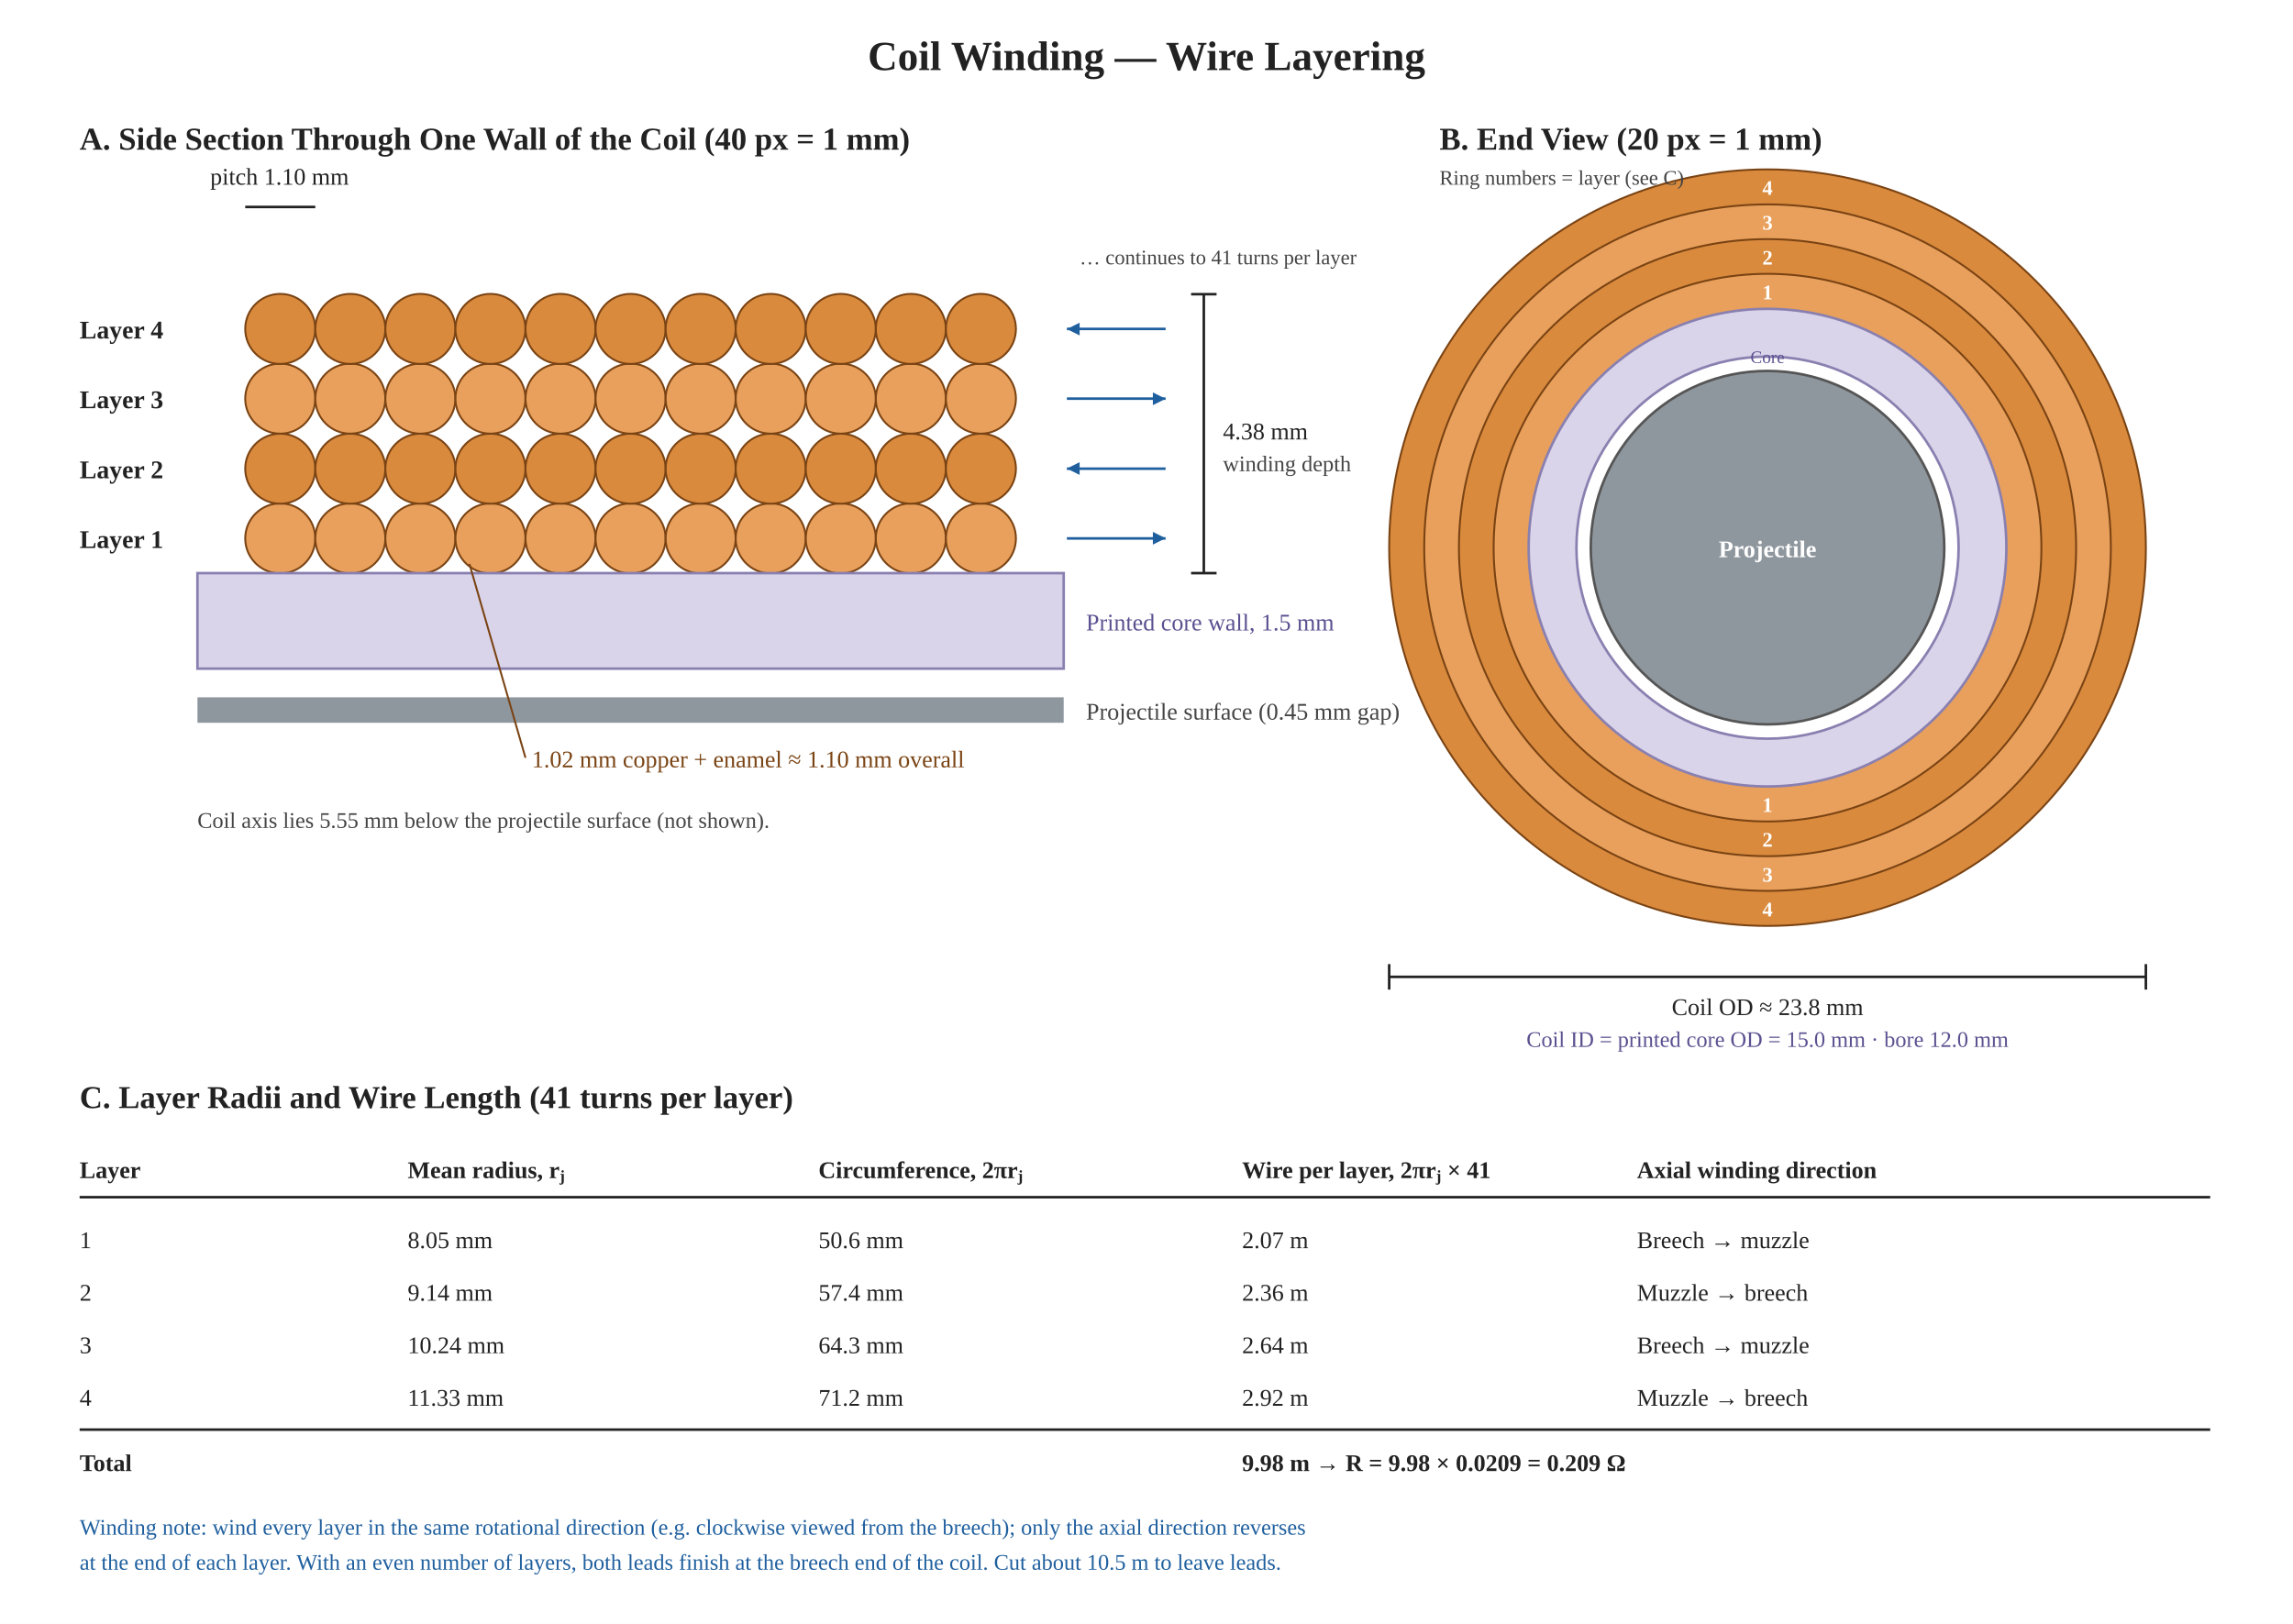
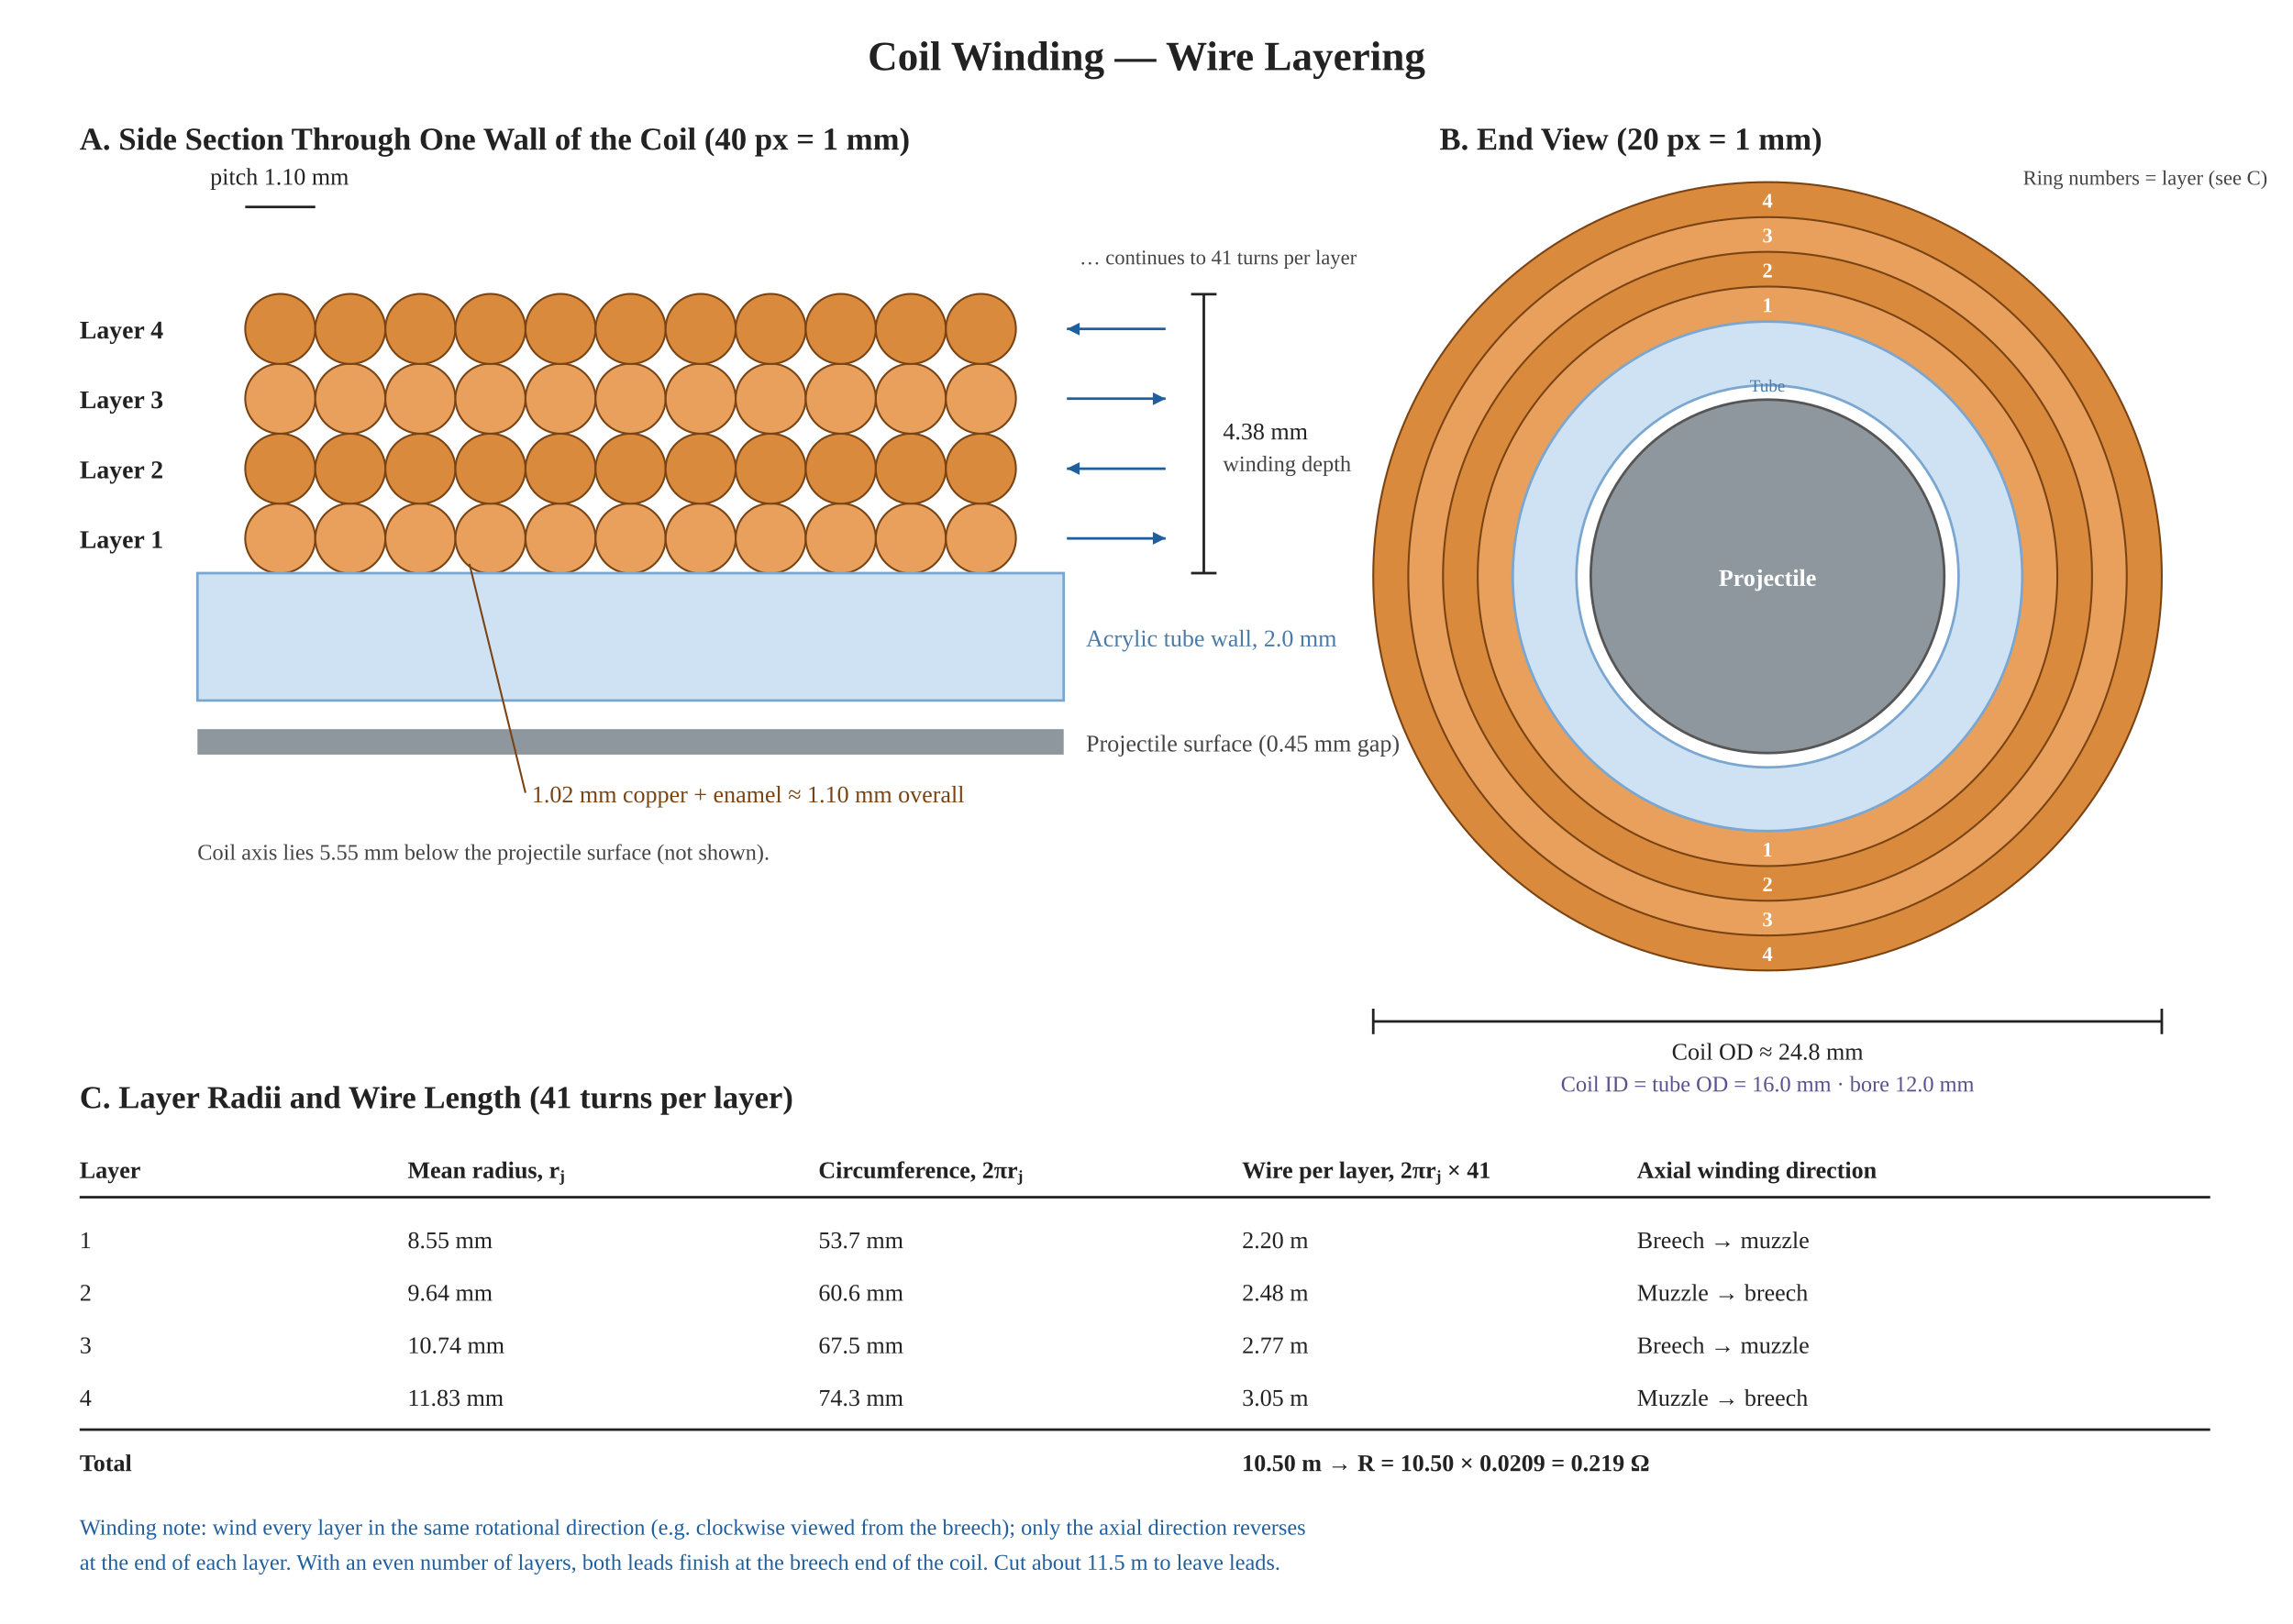
<svg xmlns="http://www.w3.org/2000/svg" width="720" height="510" viewBox="0 0 720 510" font-family="Times New Roman, serif">
  <rect width="720" height="510" fill="#fff" />
  <text x="360.0" y="22.0" font-size="13" text-anchor="middle" font-weight="bold" fill="#222">Coil Winding — Wire Layering</text>
  <text x="25.0" y="47.0" font-size="10" text-anchor="start" font-weight="bold" fill="#222">A. Side Section Through One Wall of the Coil (40 px = 1 mm)</text>
  <text x="25.0" y="172.1" font-size="8" text-anchor="start" font-weight="bold" fill="#222">Layer 1</text>
  <circle cx="88.0" cy="169.1" r="11.0" fill="#e8a05c" stroke="#7a4313" stroke-width="0.6" />
  <circle cx="110.0" cy="169.1" r="11.0" fill="#e8a05c" stroke="#7a4313" stroke-width="0.6" />
  <circle cx="132.0" cy="169.1" r="11.0" fill="#e8a05c" stroke="#7a4313" stroke-width="0.6" />
  <circle cx="154.0" cy="169.1" r="11.0" fill="#e8a05c" stroke="#7a4313" stroke-width="0.6" />
  <circle cx="176.0" cy="169.1" r="11.0" fill="#e8a05c" stroke="#7a4313" stroke-width="0.6" />
  <circle cx="198.0" cy="169.1" r="11.0" fill="#e8a05c" stroke="#7a4313" stroke-width="0.6" />
  <circle cx="220.0" cy="169.1" r="11.0" fill="#e8a05c" stroke="#7a4313" stroke-width="0.6" />
  <circle cx="242.0" cy="169.1" r="11.0" fill="#e8a05c" stroke="#7a4313" stroke-width="0.6" />
  <circle cx="264.0" cy="169.1" r="11.0" fill="#e8a05c" stroke="#7a4313" stroke-width="0.6" />
  <circle cx="286.0" cy="169.1" r="11.0" fill="#e8a05c" stroke="#7a4313" stroke-width="0.6" />
  <circle cx="308.0" cy="169.1" r="11.0" fill="#e8a05c" stroke="#7a4313" stroke-width="0.6" />
  <line x1="335.0" y1="169.1" x2="366.0" y2="169.1" stroke="#1f5f9e" stroke-width="0.8" />
  <polygon points="366,169.05 362,167.05 362,171.05" fill="#1f5f9e" />
  <text x="25.0" y="150.2" font-size="8" text-anchor="start" font-weight="bold" fill="#222">Layer 2</text>
  <circle cx="88.0" cy="147.2" r="11.0" fill="#d98a3d" stroke="#7a4313" stroke-width="0.6" />
  <circle cx="110.0" cy="147.2" r="11.0" fill="#d98a3d" stroke="#7a4313" stroke-width="0.6" />
  <circle cx="132.0" cy="147.2" r="11.0" fill="#d98a3d" stroke="#7a4313" stroke-width="0.6" />
  <circle cx="154.0" cy="147.2" r="11.0" fill="#d98a3d" stroke="#7a4313" stroke-width="0.6" />
  <circle cx="176.0" cy="147.2" r="11.0" fill="#d98a3d" stroke="#7a4313" stroke-width="0.6" />
  <circle cx="198.0" cy="147.2" r="11.0" fill="#d98a3d" stroke="#7a4313" stroke-width="0.6" />
  <circle cx="220.0" cy="147.2" r="11.0" fill="#d98a3d" stroke="#7a4313" stroke-width="0.6" />
  <circle cx="242.0" cy="147.2" r="11.0" fill="#d98a3d" stroke="#7a4313" stroke-width="0.6" />
  <circle cx="264.0" cy="147.2" r="11.0" fill="#d98a3d" stroke="#7a4313" stroke-width="0.6" />
  <circle cx="286.0" cy="147.2" r="11.0" fill="#d98a3d" stroke="#7a4313" stroke-width="0.6" />
  <circle cx="308.0" cy="147.2" r="11.0" fill="#d98a3d" stroke="#7a4313" stroke-width="0.6" />
  <line x1="366.0" y1="147.2" x2="335.0" y2="147.2" stroke="#1f5f9e" stroke-width="0.8" />
  <polygon points="335,147.15 339,145.15 339,149.15" fill="#1f5f9e" />
  <text x="25.0" y="128.2" font-size="8" text-anchor="start" font-weight="bold" fill="#222">Layer 3</text>
  <circle cx="88.0" cy="125.2" r="11.0" fill="#e8a05c" stroke="#7a4313" stroke-width="0.6" />
  <circle cx="110.0" cy="125.2" r="11.0" fill="#e8a05c" stroke="#7a4313" stroke-width="0.6" />
  <circle cx="132.0" cy="125.2" r="11.0" fill="#e8a05c" stroke="#7a4313" stroke-width="0.6" />
  <circle cx="154.0" cy="125.2" r="11.0" fill="#e8a05c" stroke="#7a4313" stroke-width="0.6" />
  <circle cx="176.0" cy="125.2" r="11.0" fill="#e8a05c" stroke="#7a4313" stroke-width="0.6" />
  <circle cx="198.0" cy="125.2" r="11.0" fill="#e8a05c" stroke="#7a4313" stroke-width="0.6" />
  <circle cx="220.0" cy="125.2" r="11.0" fill="#e8a05c" stroke="#7a4313" stroke-width="0.6" />
  <circle cx="242.0" cy="125.2" r="11.0" fill="#e8a05c" stroke="#7a4313" stroke-width="0.6" />
  <circle cx="264.0" cy="125.2" r="11.0" fill="#e8a05c" stroke="#7a4313" stroke-width="0.6" />
  <circle cx="286.0" cy="125.2" r="11.0" fill="#e8a05c" stroke="#7a4313" stroke-width="0.6" />
  <circle cx="308.0" cy="125.2" r="11.0" fill="#e8a05c" stroke="#7a4313" stroke-width="0.6" />
  <line x1="335.0" y1="125.2" x2="366.0" y2="125.2" stroke="#1f5f9e" stroke-width="0.8" />
  <polygon points="366,125.25 362,123.25 362,127.25" fill="#1f5f9e" />
  <text x="25.0" y="106.3" font-size="8" text-anchor="start" font-weight="bold" fill="#222">Layer 4</text>
  <circle cx="88.0" cy="103.3" r="11.0" fill="#d98a3d" stroke="#7a4313" stroke-width="0.6" />
  <circle cx="110.0" cy="103.3" r="11.0" fill="#d98a3d" stroke="#7a4313" stroke-width="0.6" />
  <circle cx="132.0" cy="103.3" r="11.0" fill="#d98a3d" stroke="#7a4313" stroke-width="0.6" />
  <circle cx="154.0" cy="103.3" r="11.0" fill="#d98a3d" stroke="#7a4313" stroke-width="0.6" />
  <circle cx="176.0" cy="103.3" r="11.0" fill="#d98a3d" stroke="#7a4313" stroke-width="0.6" />
  <circle cx="198.0" cy="103.3" r="11.0" fill="#d98a3d" stroke="#7a4313" stroke-width="0.6" />
  <circle cx="220.0" cy="103.3" r="11.0" fill="#d98a3d" stroke="#7a4313" stroke-width="0.6" />
  <circle cx="242.0" cy="103.3" r="11.0" fill="#d98a3d" stroke="#7a4313" stroke-width="0.6" />
  <circle cx="264.0" cy="103.3" r="11.0" fill="#d98a3d" stroke="#7a4313" stroke-width="0.6" />
  <circle cx="286.0" cy="103.3" r="11.0" fill="#d98a3d" stroke="#7a4313" stroke-width="0.6" />
  <circle cx="308.0" cy="103.3" r="11.0" fill="#d98a3d" stroke="#7a4313" stroke-width="0.6" />
  <line x1="366.0" y1="103.3" x2="335.0" y2="103.3" stroke="#1f5f9e" stroke-width="0.8" />
  <polygon points="335,103.35 339,101.35 339,105.35" fill="#1f5f9e" />
  <line x1="77.0" y1="65.0" x2="99.0" y2="65.0" stroke="#222" stroke-width="0.8" />
  <text x="66.0" y="58.0" font-size="7.5" text-anchor="start" font-weight="normal" fill="#222">pitch 1.10 mm</text>
  <text x="426.0" y="83.0" font-size="6.5" text-anchor="end" font-weight="normal" fill="#444">… continues to 41 turns per layer</text>
  <line x1="378.0" y1="92.4" x2="378.0" y2="180.0" stroke="#222" stroke-width="0.8" />
  <line x1="374.0" y1="92.4" x2="382.0" y2="92.4" stroke="#222" stroke-width="0.8" />
  <line x1="374.0" y1="180.0" x2="382.0" y2="180.0" stroke="#222" stroke-width="0.8" />
  <text x="384.0" y="138.0" font-size="7.5" text-anchor="start" font-weight="normal" fill="#222">4.38 mm</text>
  <text x="384.0" y="148.0" font-size="7" text-anchor="start" font-weight="normal" fill="#444">winding depth</text>
-   <rect x="62" y="180" width="272.0" height="30.0" fill="#d9d4ea" stroke="#8a80b0" stroke-width="0.8" />
-   <text x="341.0" y="198.0" font-size="7.5" text-anchor="start" font-weight="normal" fill="#5b5090">Printed core wall, 1.5 mm</text>
-   <rect x="62" y="219.0" width="272.0" height="8" fill="#8f979e" />
-   <text x="341.0" y="226.0" font-size="7.5" text-anchor="start" font-weight="normal" fill="#444">Projectile surface (0.45 mm gap)</text>
-   <line x1="147.4" y1="177.1" x2="165.0" y2="238.0" stroke="#7a4313" stroke-width="0.6" />
-   <text x="167.0" y="241.0" font-size="7.5" text-anchor="start" font-weight="normal" fill="#7a4313">1.02 mm copper + enamel ≈ 1.10 mm overall</text>
-   <text x="62.0" y="260.0" font-size="7" text-anchor="start" font-weight="normal" fill="#444">Coil axis lies 5.55 mm below the projectile surface (not shown).</text>
+   <rect x="62" y="180" width="272.0" height="40.0" fill="#cfe2f3" stroke="#7aa7d1" stroke-width="0.8" />
+   <text x="341.0" y="203.0" font-size="7.5" text-anchor="start" font-weight="normal" fill="#4a7aa8">Acrylic tube wall, 2.0 mm</text>
+   <rect x="62" y="229.0" width="272.0" height="8" fill="#8f979e" />
+   <text x="341.0" y="236.0" font-size="7.5" text-anchor="start" font-weight="normal" fill="#444">Projectile surface (0.45 mm gap)</text>
+   <line x1="147.4" y1="177.1" x2="165.0" y2="249.0" stroke="#7a4313" stroke-width="0.6" />
+   <text x="167.0" y="252.0" font-size="7.5" text-anchor="start" font-weight="normal" fill="#7a4313">1.02 mm copper + enamel ≈ 1.10 mm overall</text>
+   <text x="62.0" y="270.0" font-size="7" text-anchor="start" font-weight="normal" fill="#444">Coil axis lies 5.55 mm below the projectile surface (not shown).</text>
  <text x="452.0" y="47.0" font-size="10" text-anchor="start" font-weight="bold" fill="#222">B. End View (20 px = 1 mm)</text>
-   <circle cx="555" cy="172" r="118.8" fill="#d98a3d" stroke="#7a4313" stroke-width="0.6" />
-   <circle cx="555" cy="172" r="107.8" fill="#e8a05c" stroke="#7a4313" stroke-width="0.6" />
-   <circle cx="555" cy="172" r="96.9" fill="#d98a3d" stroke="#7a4313" stroke-width="0.6" />
-   <circle cx="555" cy="172" r="86.0" fill="#e8a05c" stroke="#7a4313" stroke-width="0.6" />
-   <circle cx="555" cy="172" r="75.0" fill="#d9d4ea" stroke="#8a80b0" stroke-width="0.8" />
-   <circle cx="555" cy="172" r="60.0" fill="#fff" stroke="#8a80b0" stroke-width="0.8" />
-   <circle cx="555" cy="172" r="55.5" fill="#8f979e" stroke="#555" stroke-width="0.8" />
-   <text x="555.0" y="175.0" font-size="7.5" text-anchor="middle" font-weight="bold" fill="#fff">Projectile</text>
-   <text x="555.0" y="114.0" font-size="5.5" text-anchor="middle" font-weight="normal" fill="#5b5090">Core</text>
-   <text x="555.0" y="94.0" font-size="6.5" text-anchor="middle" font-weight="bold" fill="#fff">1</text>
-   <text x="555.0" y="255.0" font-size="6.5" text-anchor="middle" font-weight="bold" fill="#fff">1</text>
-   <text x="555.0" y="83.1" font-size="6.5" text-anchor="middle" font-weight="bold" fill="#fff">2</text>
-   <text x="555.0" y="265.9" font-size="6.5" text-anchor="middle" font-weight="bold" fill="#fff">2</text>
-   <text x="555.0" y="72.1" font-size="6.5" text-anchor="middle" font-weight="bold" fill="#fff">3</text>
-   <text x="555.0" y="276.9" font-size="6.5" text-anchor="middle" font-weight="bold" fill="#fff">3</text>
-   <text x="555.0" y="61.2" font-size="6.5" text-anchor="middle" font-weight="bold" fill="#fff">4</text>
-   <text x="555.0" y="287.8" font-size="6.5" text-anchor="middle" font-weight="bold" fill="#fff">4</text>
-   <line x1="436.2" y1="306.8" x2="673.8" y2="306.8" stroke="#222" stroke-width="0.8" />
-   <line x1="436.2" y1="302.8" x2="436.2" y2="310.8" stroke="#222" stroke-width="0.8" />
-   <line x1="673.8" y1="302.8" x2="673.8" y2="310.8" stroke="#222" stroke-width="0.8" />
-   <text x="555.0" y="318.8" font-size="7.5" text-anchor="middle" font-weight="normal" fill="#222">Coil OD ≈ 23.8 mm</text>
-   <text x="555.0" y="328.8" font-size="7" text-anchor="middle" font-weight="normal" fill="#5b5090">Coil ID = printed core OD = 15.0 mm · bore 12.0 mm</text>
-   <text x="452.0" y="58.0" font-size="6.5" text-anchor="start" font-weight="normal" fill="#444">Ring numbers = layer (see C)</text>
+   <circle cx="555" cy="181" r="123.8" fill="#d98a3d" stroke="#7a4313" stroke-width="0.6" />
+   <circle cx="555" cy="181" r="112.8" fill="#e8a05c" stroke="#7a4313" stroke-width="0.6" />
+   <circle cx="555" cy="181" r="101.9" fill="#d98a3d" stroke="#7a4313" stroke-width="0.6" />
+   <circle cx="555" cy="181" r="91.0" fill="#e8a05c" stroke="#7a4313" stroke-width="0.6" />
+   <circle cx="555" cy="181" r="80.0" fill="#cfe2f3" stroke="#7aa7d1" stroke-width="0.8" />
+   <circle cx="555" cy="181" r="60.0" fill="#fff" stroke="#7aa7d1" stroke-width="0.8" />
+   <circle cx="555" cy="181" r="55.5" fill="#8f979e" stroke="#555" stroke-width="0.8" />
+   <text x="555.0" y="184.0" font-size="7.5" text-anchor="middle" font-weight="bold" fill="#fff">Projectile</text>
+   <text x="555.0" y="123.0" font-size="5.5" text-anchor="middle" font-weight="normal" fill="#4a7aa8">Tube</text>
+   <text x="555.0" y="98.0" font-size="6.5" text-anchor="middle" font-weight="bold" fill="#fff">1</text>
+   <text x="555.0" y="269.0" font-size="6.5" text-anchor="middle" font-weight="bold" fill="#fff">1</text>
+   <text x="555.0" y="87.1" font-size="6.5" text-anchor="middle" font-weight="bold" fill="#fff">2</text>
+   <text x="555.0" y="279.9" font-size="6.5" text-anchor="middle" font-weight="bold" fill="#fff">2</text>
+   <text x="555.0" y="76.1" font-size="6.5" text-anchor="middle" font-weight="bold" fill="#fff">3</text>
+   <text x="555.0" y="290.9" font-size="6.5" text-anchor="middle" font-weight="bold" fill="#fff">3</text>
+   <text x="555.0" y="65.2" font-size="6.5" text-anchor="middle" font-weight="bold" fill="#fff">4</text>
+   <text x="555.0" y="301.8" font-size="6.5" text-anchor="middle" font-weight="bold" fill="#fff">4</text>
+   <line x1="431.2" y1="320.8" x2="678.8" y2="320.8" stroke="#222" stroke-width="0.8" />
+   <line x1="431.2" y1="316.8" x2="431.2" y2="324.8" stroke="#222" stroke-width="0.8" />
+   <line x1="678.8" y1="316.8" x2="678.8" y2="324.8" stroke="#222" stroke-width="0.8" />
+   <text x="555.0" y="332.8" font-size="7.5" text-anchor="middle" font-weight="normal" fill="#222">Coil OD ≈ 24.8 mm</text>
+   <text x="555.0" y="342.8" font-size="7" text-anchor="middle" font-weight="normal" fill="#5b5090">Coil ID = tube OD = 16.0 mm · bore 12.0 mm</text>
+   <text x="712.0" y="58.0" font-size="6.5" text-anchor="end" font-weight="normal" fill="#444">Ring numbers = layer (see C)</text>
  <text x="25.0" y="348.0" font-size="10" text-anchor="start" font-weight="bold" fill="#222">C. Layer Radii and Wire Length (41 turns per layer)</text>
  <text x="25.0" y="370.0" font-size="7.5" text-anchor="start" font-weight="bold" fill="#222">Layer</text>
  <text x="128.0" y="370.0" font-size="7.5" text-anchor="start" font-weight="bold" fill="#222">Mean radius, r<tspan baseline-shift="sub" font-size="5">j</tspan>
  </text>
  <text x="257.0" y="370.0" font-size="7.5" text-anchor="start" font-weight="bold" fill="#222">Circumference, 2πr<tspan baseline-shift="sub" font-size="5">j</tspan>
  </text>
  <text x="390.0" y="370.0" font-size="7.5" text-anchor="start" font-weight="bold" fill="#222">Wire per layer, 2πr<tspan baseline-shift="sub" font-size="5">j</tspan> × 41</text>
  <text x="514.0" y="370.0" font-size="7.5" text-anchor="start" font-weight="bold" fill="#222">Axial winding direction</text>
  <line x1="25.0" y1="376.0" x2="694.0" y2="376.0" stroke="#222" stroke-width="0.8" />
  <text x="25.0" y="392.0" font-size="7.5" text-anchor="start" font-weight="normal" fill="#222">1</text>
-   <text x="128.0" y="392.0" font-size="7.5" text-anchor="start" font-weight="normal" fill="#222">8.05 mm</text>
-   <text x="257.0" y="392.0" font-size="7.5" text-anchor="start" font-weight="normal" fill="#222">50.6 mm</text>
-   <text x="390.0" y="392.0" font-size="7.5" text-anchor="start" font-weight="normal" fill="#222">2.07 m</text>
+   <text x="128.0" y="392.0" font-size="7.5" text-anchor="start" font-weight="normal" fill="#222">8.55 mm</text>
+   <text x="257.0" y="392.0" font-size="7.5" text-anchor="start" font-weight="normal" fill="#222">53.7 mm</text>
+   <text x="390.0" y="392.0" font-size="7.5" text-anchor="start" font-weight="normal" fill="#222">2.20 m</text>
  <text x="514.0" y="392.0" font-size="7.5" text-anchor="start" font-weight="normal" fill="#222">Breech → muzzle</text>
  <text x="25.0" y="408.5" font-size="7.5" text-anchor="start" font-weight="normal" fill="#222">2</text>
-   <text x="128.0" y="408.5" font-size="7.5" text-anchor="start" font-weight="normal" fill="#222">9.14 mm</text>
-   <text x="257.0" y="408.5" font-size="7.5" text-anchor="start" font-weight="normal" fill="#222">57.4 mm</text>
-   <text x="390.0" y="408.5" font-size="7.5" text-anchor="start" font-weight="normal" fill="#222">2.36 m</text>
+   <text x="128.0" y="408.5" font-size="7.5" text-anchor="start" font-weight="normal" fill="#222">9.64 mm</text>
+   <text x="257.0" y="408.5" font-size="7.5" text-anchor="start" font-weight="normal" fill="#222">60.6 mm</text>
+   <text x="390.0" y="408.5" font-size="7.5" text-anchor="start" font-weight="normal" fill="#222">2.48 m</text>
  <text x="514.0" y="408.5" font-size="7.5" text-anchor="start" font-weight="normal" fill="#222">Muzzle → breech</text>
  <text x="25.0" y="425.0" font-size="7.5" text-anchor="start" font-weight="normal" fill="#222">3</text>
-   <text x="128.0" y="425.0" font-size="7.5" text-anchor="start" font-weight="normal" fill="#222">10.24 mm</text>
-   <text x="257.0" y="425.0" font-size="7.5" text-anchor="start" font-weight="normal" fill="#222">64.3 mm</text>
-   <text x="390.0" y="425.0" font-size="7.5" text-anchor="start" font-weight="normal" fill="#222">2.64 m</text>
+   <text x="128.0" y="425.0" font-size="7.5" text-anchor="start" font-weight="normal" fill="#222">10.74 mm</text>
+   <text x="257.0" y="425.0" font-size="7.5" text-anchor="start" font-weight="normal" fill="#222">67.5 mm</text>
+   <text x="390.0" y="425.0" font-size="7.5" text-anchor="start" font-weight="normal" fill="#222">2.77 m</text>
  <text x="514.0" y="425.0" font-size="7.5" text-anchor="start" font-weight="normal" fill="#222">Breech → muzzle</text>
  <text x="25.0" y="441.5" font-size="7.5" text-anchor="start" font-weight="normal" fill="#222">4</text>
-   <text x="128.0" y="441.5" font-size="7.5" text-anchor="start" font-weight="normal" fill="#222">11.33 mm</text>
-   <text x="257.0" y="441.5" font-size="7.5" text-anchor="start" font-weight="normal" fill="#222">71.2 mm</text>
-   <text x="390.0" y="441.5" font-size="7.5" text-anchor="start" font-weight="normal" fill="#222">2.92 m</text>
+   <text x="128.0" y="441.5" font-size="7.5" text-anchor="start" font-weight="normal" fill="#222">11.83 mm</text>
+   <text x="257.0" y="441.5" font-size="7.5" text-anchor="start" font-weight="normal" fill="#222">74.3 mm</text>
+   <text x="390.0" y="441.5" font-size="7.5" text-anchor="start" font-weight="normal" fill="#222">3.05 m</text>
  <text x="514.0" y="441.5" font-size="7.5" text-anchor="start" font-weight="normal" fill="#222">Muzzle → breech</text>
  <line x1="25.0" y1="449.0" x2="694.0" y2="449.0" stroke="#222" stroke-width="0.8" />
  <text x="25.0" y="462.0" font-size="7.5" text-anchor="start" font-weight="bold" fill="#222">Total</text>
-   <text x="390.0" y="462.0" font-size="7.5" text-anchor="start" font-weight="bold" fill="#222">9.98 m → R = 9.98 × 0.0209 = 0.209 Ω</text>
+   <text x="390.0" y="462.0" font-size="7.5" text-anchor="start" font-weight="bold" fill="#222">10.50 m → R = 10.50 × 0.0209 = 0.219 Ω</text>
  <text x="25.0" y="482.0" font-size="7" text-anchor="start" font-weight="normal" fill="#1f5f9e">Winding note: wind every layer in the same rotational direction (e.g. clockwise viewed from the breech); only the axial direction reverses</text>
-   <text x="25.0" y="493.0" font-size="7" text-anchor="start" font-weight="normal" fill="#1f5f9e">at the end of each layer. With an even number of layers, both leads finish at the breech end of the coil. Cut about 10.5 m to leave leads.</text>
+   <text x="25.0" y="493.0" font-size="7" text-anchor="start" font-weight="normal" fill="#1f5f9e">at the end of each layer. With an even number of layers, both leads finish at the breech end of the coil. Cut about 11.5 m to leave leads.</text>
</svg>
